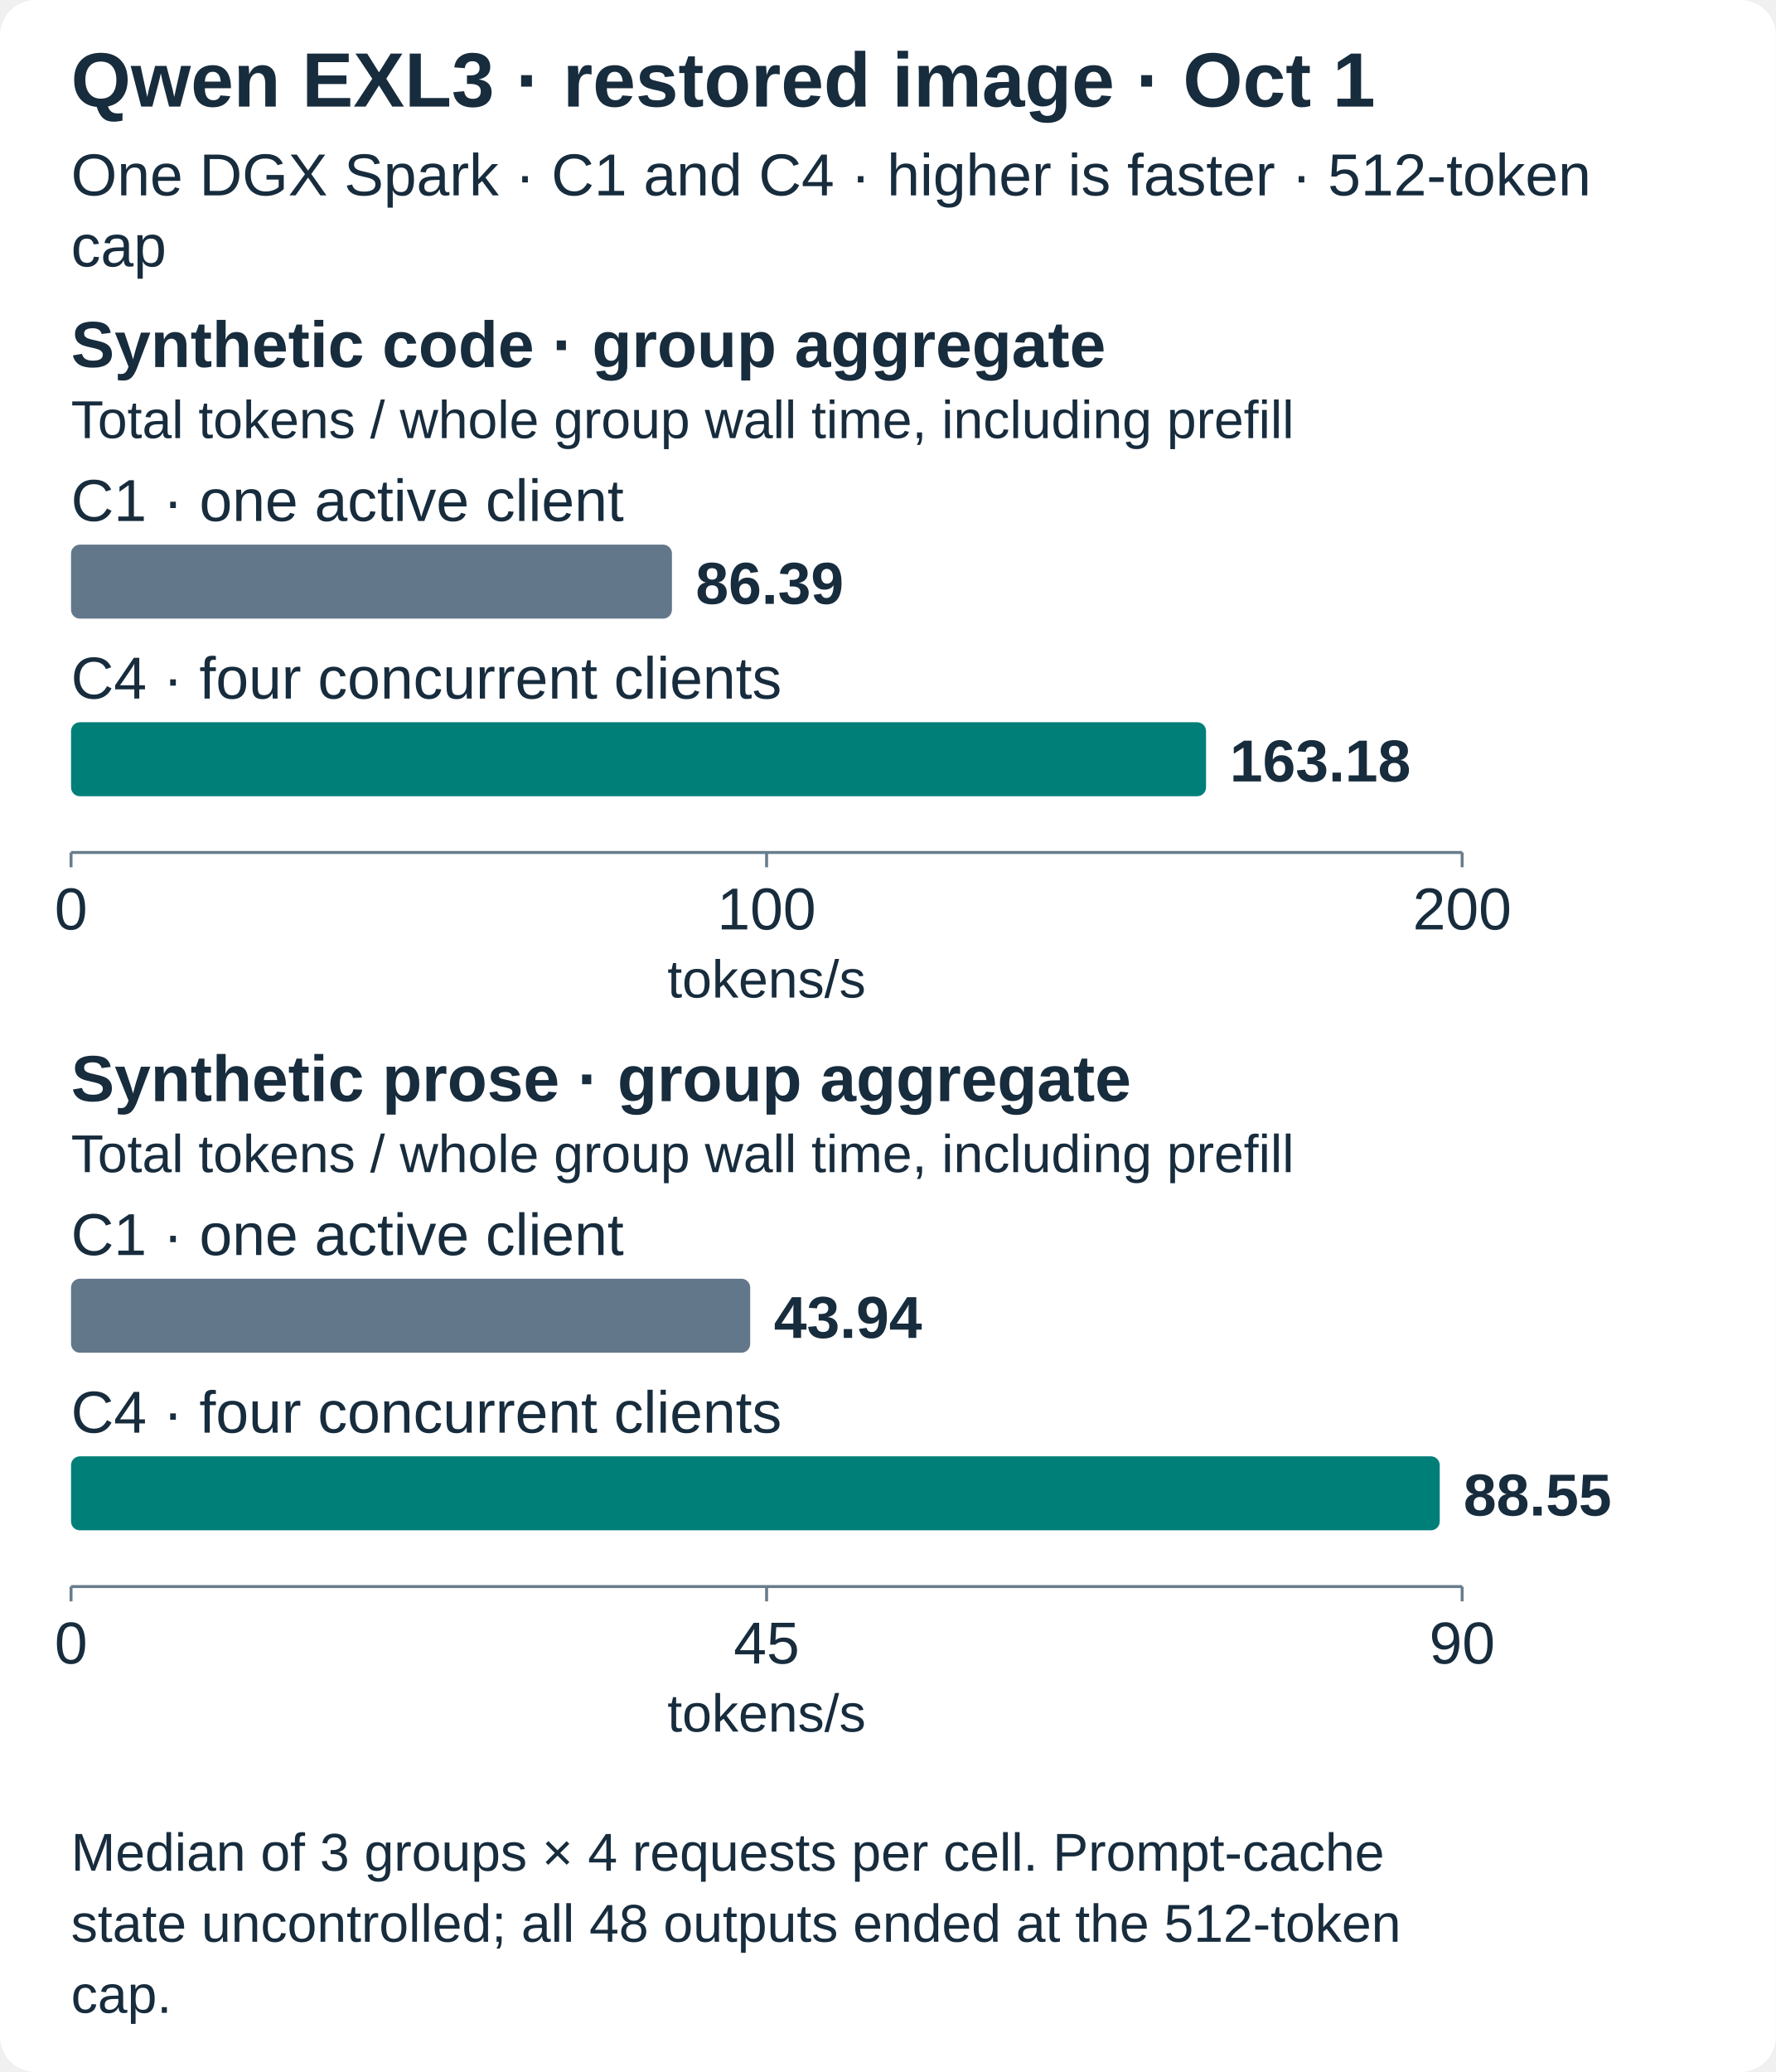
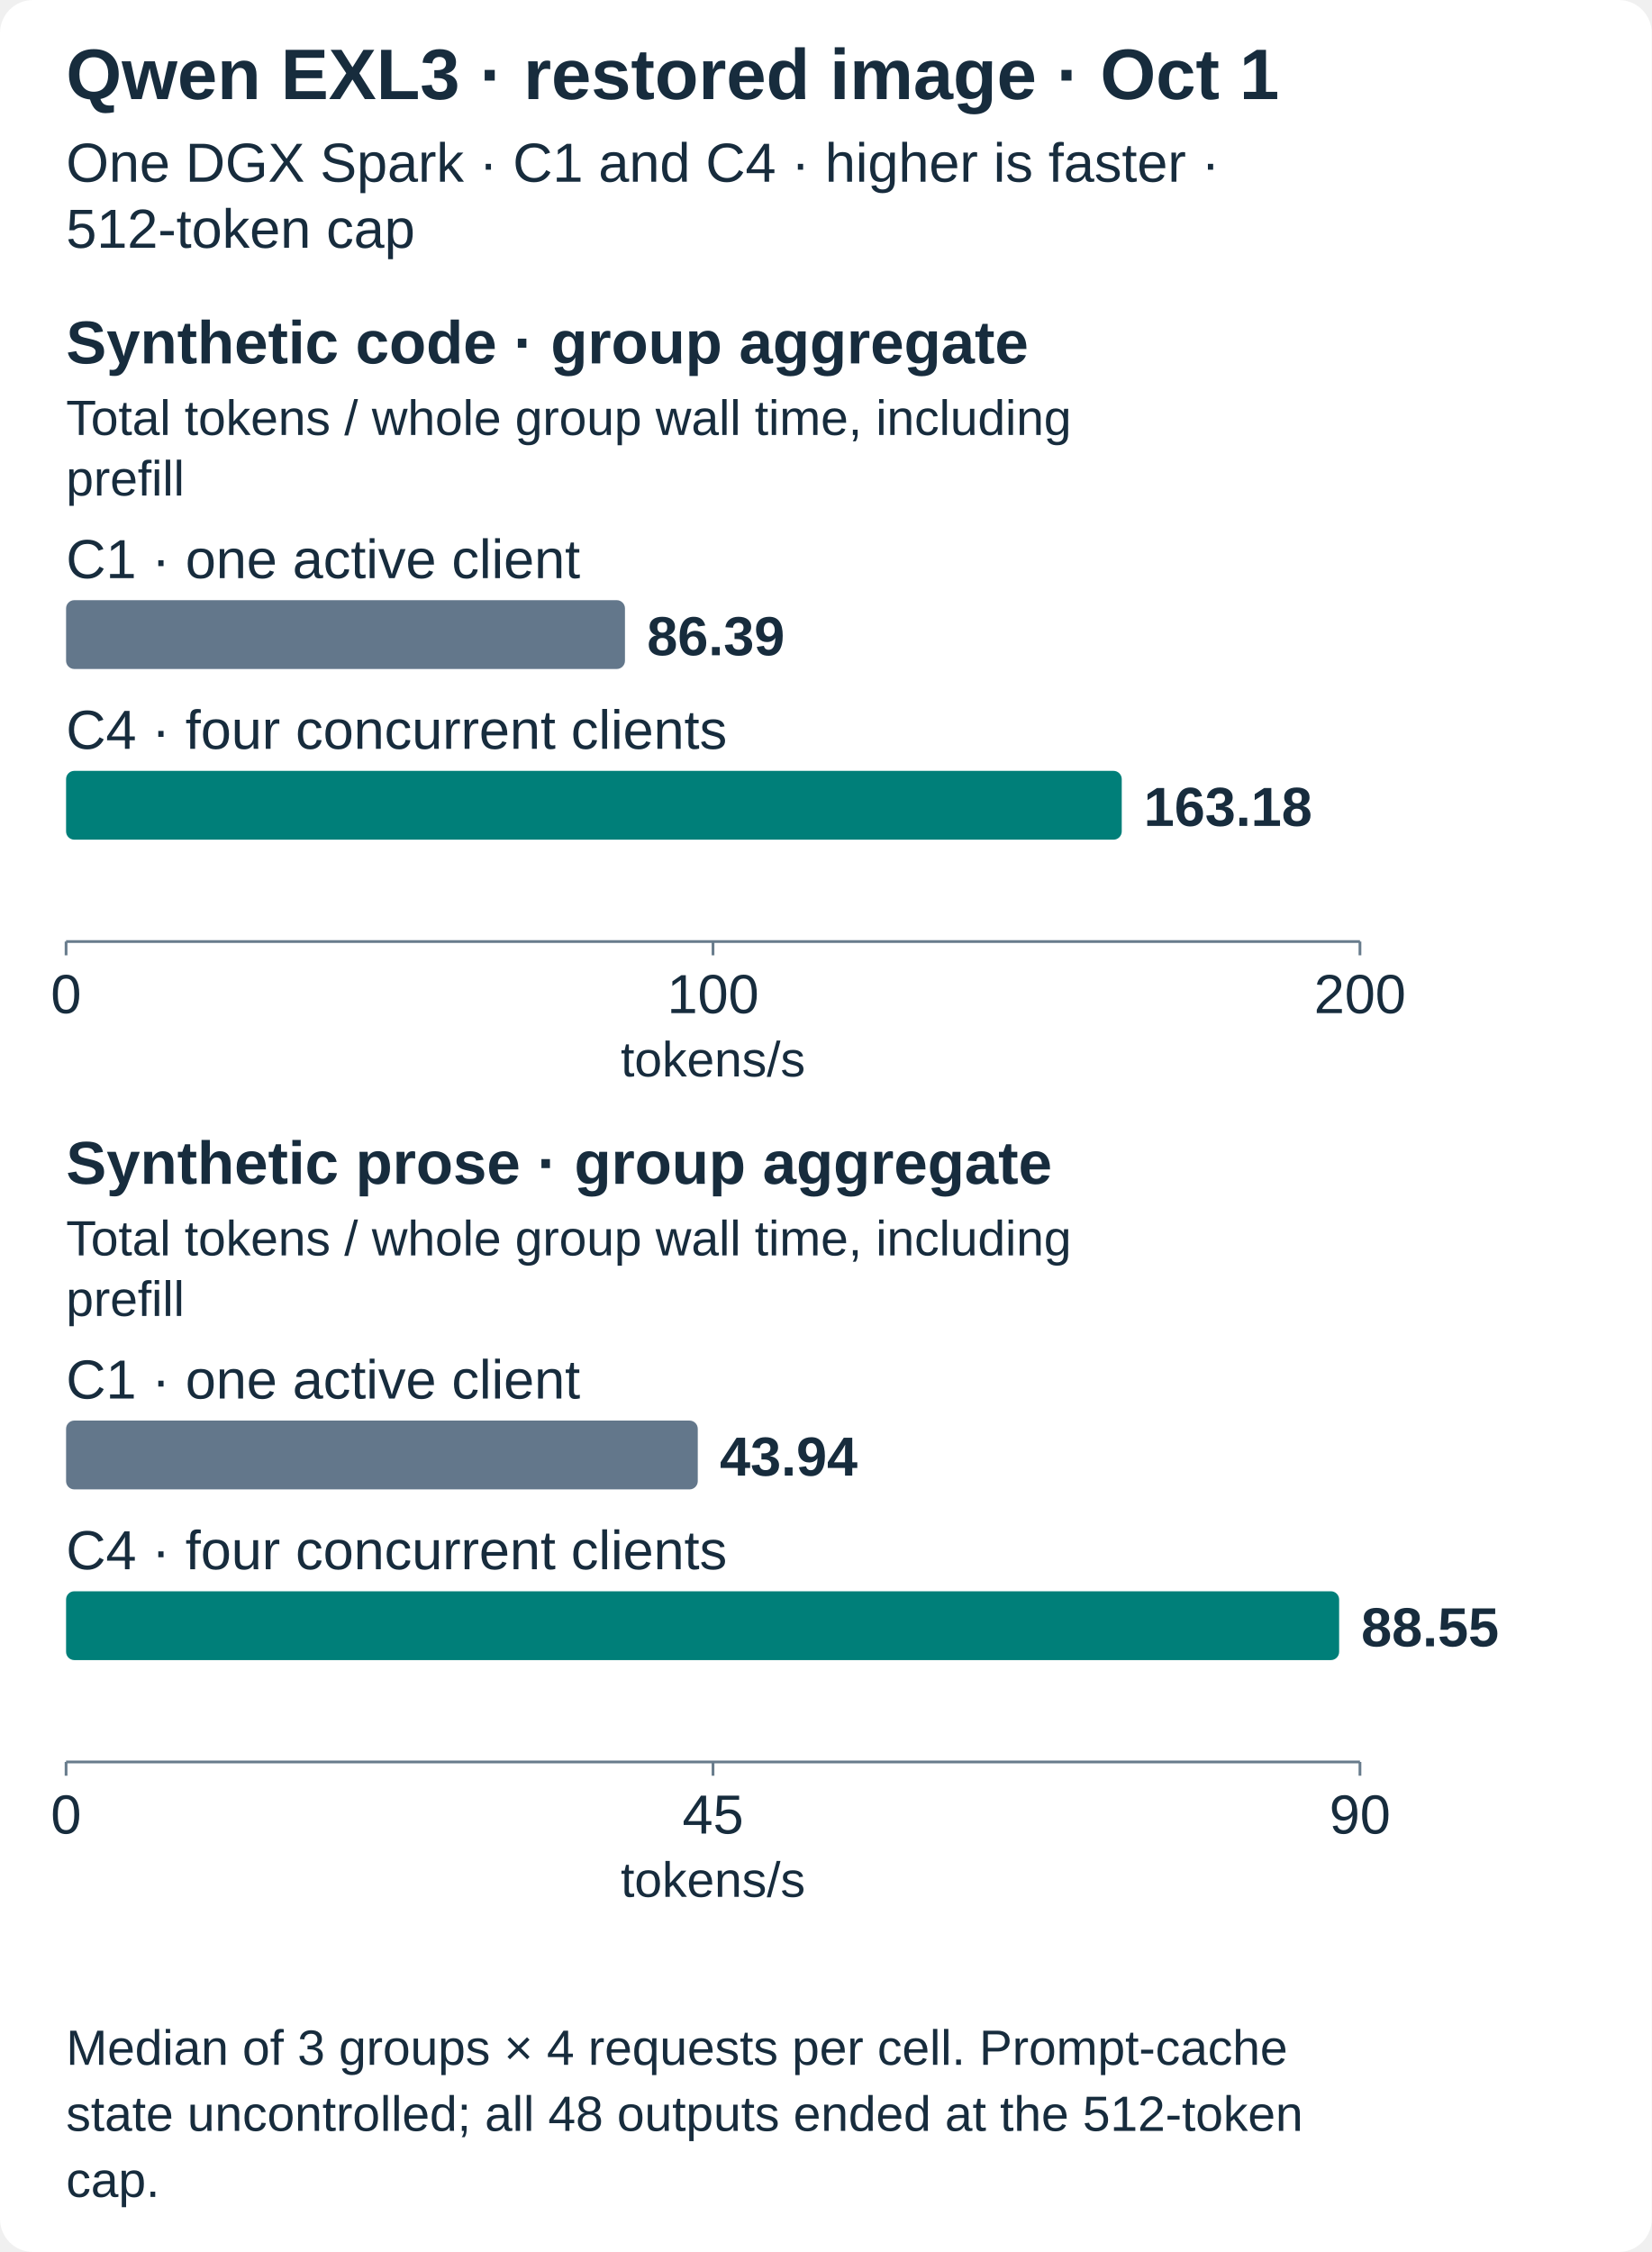
- <svg xmlns="http://www.w3.org/2000/svg" width="600" height="700" viewBox="0 0 600 700" role="img" aria-labelledby="title desc">
+ <svg xmlns="http://www.w3.org/2000/svg" width="600" height="818" viewBox="0 0 600 818" role="img" aria-labelledby="title desc">
  <rect width="100%" height="100%" rx="12" fill="#ffffff" />
  <g font-family="Arial, Helvetica, sans-serif" fill="#172c3d">
    <text x="24" y="36" font-size="26" font-weight="bold">Qwen EXL3 · restored image · Oct 1</text>
-     <text x="24" y="66" font-size="20">One DGX Spark · C1 and C4 · higher is faster · 512-token</text>
-     <text x="24" y="90" font-size="20">cap</text>
-     <text x="24" y="124" font-size="22" font-weight="bold">Synthetic code · group aggregate</text>
-     <text x="24" y="148" font-size="18">Total tokens / whole group wall time, including prefill</text>
-     <text x="24" y="176" font-size="20">C1 · one active client</text>
-     <rect x="24" y="184" width="203.019" height="25" rx="3" fill="#63778b" />
-     <text x="235.019" y="204" font-size="20" font-weight="bold">86.39</text>
-     <text x="24" y="236" font-size="20">C4 · four concurrent clients</text>
-     <rect x="24" y="244" width="383.472" height="25" rx="3" fill="#007f79" />
-     <text x="415.472" y="264" font-size="20" font-weight="bold">163.18</text>
-     <path d="M 24 288 H 494" stroke="#687c8c" />
-     <path d="M 24 288 v 5" stroke="#687c8c" />
-     <text x="24" y="314" font-size="20" text-anchor="middle">0</text>
-     <path d="M 259.0 288 v 5" stroke="#687c8c" />
-     <text x="259.0" y="314" font-size="20" text-anchor="middle">100</text>
-     <path d="M 494 288 v 5" stroke="#687c8c" />
-     <text x="494" y="314" font-size="20" text-anchor="middle">200</text>
-     <text x="259.0" y="337" font-size="18" text-anchor="middle">tokens/s</text>
-     <text x="24" y="372" font-size="22" font-weight="bold">Synthetic prose · group aggregate</text>
-     <text x="24" y="396" font-size="18">Total tokens / whole group wall time, including prefill</text>
-     <text x="24" y="424" font-size="20">C1 · one active client</text>
-     <rect x="24" y="432" width="229.465" height="25" rx="3" fill="#63778b" />
-     <text x="261.465" y="452" font-size="20" font-weight="bold">43.94</text>
-     <text x="24" y="484" font-size="20">C4 · four concurrent clients</text>
-     <rect x="24" y="492" width="462.436" height="25" rx="3" fill="#007f79" />
-     <text x="494.436" y="512" font-size="20" font-weight="bold">88.55</text>
-     <path d="M 24 536 H 494" stroke="#687c8c" />
-     <path d="M 24 536 v 5" stroke="#687c8c" />
-     <text x="24" y="562" font-size="20" text-anchor="middle">0</text>
-     <path d="M 259.0 536 v 5" stroke="#687c8c" />
-     <text x="259.0" y="562" font-size="20" text-anchor="middle">45</text>
-     <path d="M 494 536 v 5" stroke="#687c8c" />
-     <text x="494" y="562" font-size="20" text-anchor="middle">90</text>
-     <text x="259.0" y="585" font-size="18" text-anchor="middle">tokens/s</text>
-     <text x="24" y="632" font-size="18">Median of 3 groups × 4 requests per cell. Prompt-cache</text>
-     <text x="24" y="656" font-size="18">state uncontrolled; all 48 outputs ended at the 512-token</text>
-     <text x="24" y="680" font-size="18">cap.</text>
+     <text x="24" y="66" font-size="20">One DGX Spark · C1 and C4 · higher is faster ·</text>
+     <text x="24" y="90" font-size="20">512-token cap</text>
+     <text x="24" y="132" font-size="22" font-weight="bold">Synthetic code · group aggregate</text>
+     <text x="24" y="158" font-size="18">Total tokens / whole group wall time, including</text>
+     <text x="24" y="180" font-size="18">prefill</text>
+     <text x="24" y="210" font-size="20">C1 · one active client</text>
+     <rect x="24" y="218" width="203.019" height="25" rx="3" fill="#63778b" />
+     <text x="235.019" y="238" font-size="20" font-weight="bold">86.39</text>
+     <text x="24" y="272" font-size="20">C4 · four concurrent clients</text>
+     <rect x="24" y="280" width="383.472" height="25" rx="3" fill="#007f79" />
+     <text x="415.472" y="300" font-size="20" font-weight="bold">163.18</text>
+     <path d="M 24 342 H 494" stroke="#687c8c" />
+     <path d="M 24 342 v 5" stroke="#687c8c" />
+     <text x="24" y="368" font-size="20" text-anchor="middle">0</text>
+     <path d="M 259.0 342 v 5" stroke="#687c8c" />
+     <text x="259.0" y="368" font-size="20" text-anchor="middle">100</text>
+     <path d="M 494 342 v 5" stroke="#687c8c" />
+     <text x="494" y="368" font-size="20" text-anchor="middle">200</text>
+     <text x="259.0" y="391" font-size="18" text-anchor="middle">tokens/s</text>
+     <text x="24" y="430" font-size="22" font-weight="bold">Synthetic prose · group aggregate</text>
+     <text x="24" y="456" font-size="18">Total tokens / whole group wall time, including</text>
+     <text x="24" y="478" font-size="18">prefill</text>
+     <text x="24" y="508" font-size="20">C1 · one active client</text>
+     <rect x="24" y="516" width="229.465" height="25" rx="3" fill="#63778b" />
+     <text x="261.465" y="536" font-size="20" font-weight="bold">43.94</text>
+     <text x="24" y="570" font-size="20">C4 · four concurrent clients</text>
+     <rect x="24" y="578" width="462.436" height="25" rx="3" fill="#007f79" />
+     <text x="494.436" y="598" font-size="20" font-weight="bold">88.55</text>
+     <path d="M 24 640 H 494" stroke="#687c8c" />
+     <path d="M 24 640 v 5" stroke="#687c8c" />
+     <text x="24" y="666" font-size="20" text-anchor="middle">0</text>
+     <path d="M 259.0 640 v 5" stroke="#687c8c" />
+     <text x="259.0" y="666" font-size="20" text-anchor="middle">45</text>
+     <path d="M 494 640 v 5" stroke="#687c8c" />
+     <text x="494" y="666" font-size="20" text-anchor="middle">90</text>
+     <text x="259.0" y="689" font-size="18" text-anchor="middle">tokens/s</text>
+     <text x="24" y="750" font-size="18">Median of 3 groups × 4 requests per cell. Prompt-cache</text>
+     <text x="24" y="774" font-size="18">state uncontrolled; all 48 outputs ended at the 512-token</text>
+     <text x="24" y="798" font-size="18">cap.</text>
  </g>
</svg>
